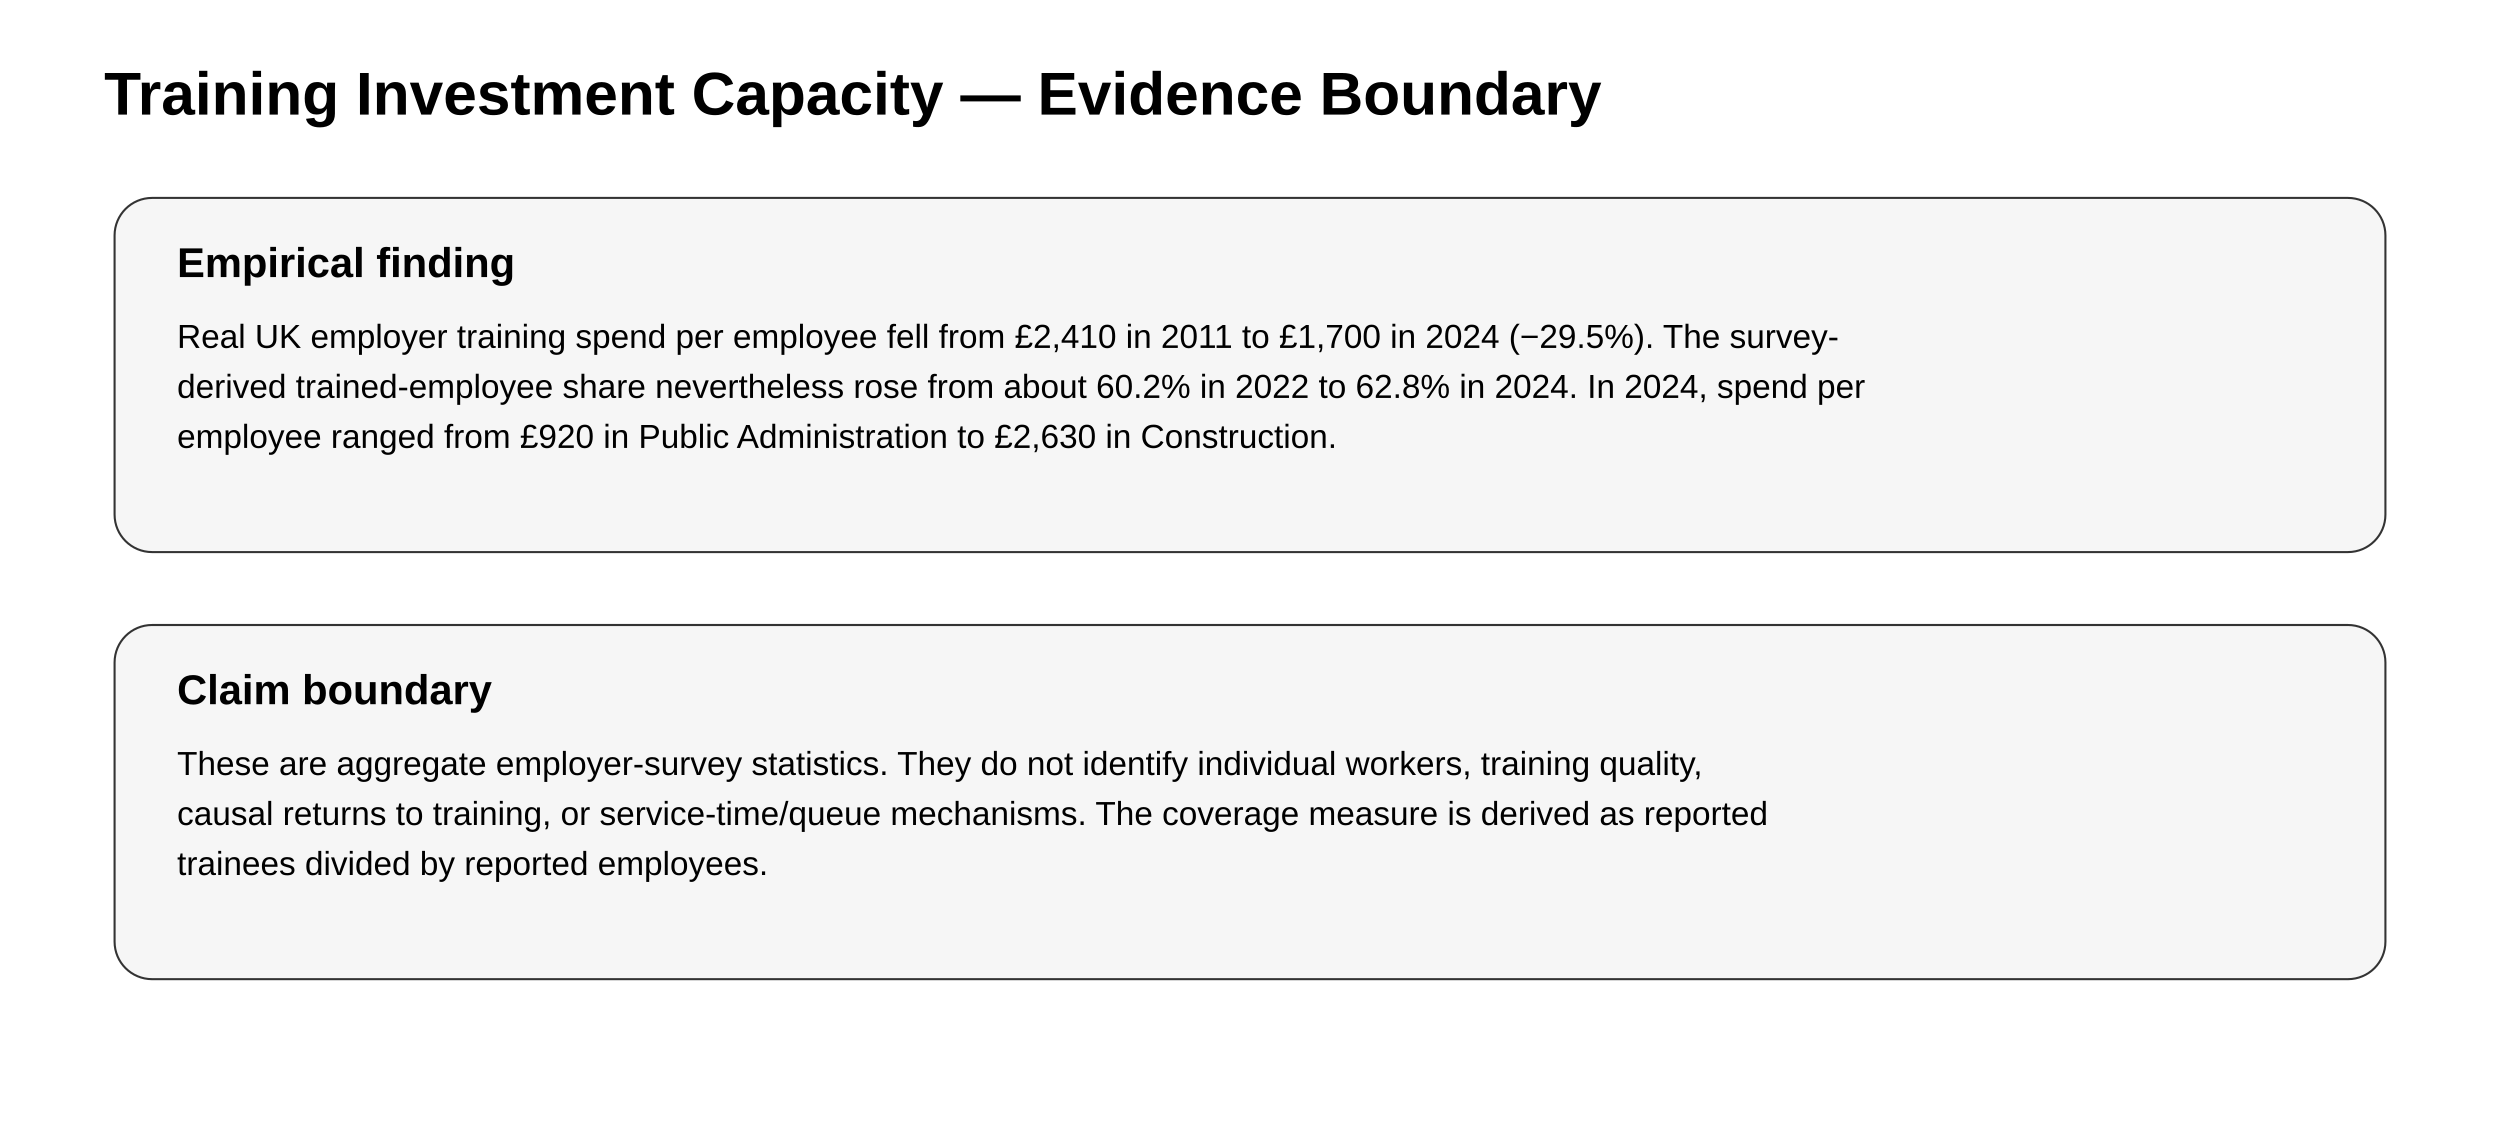
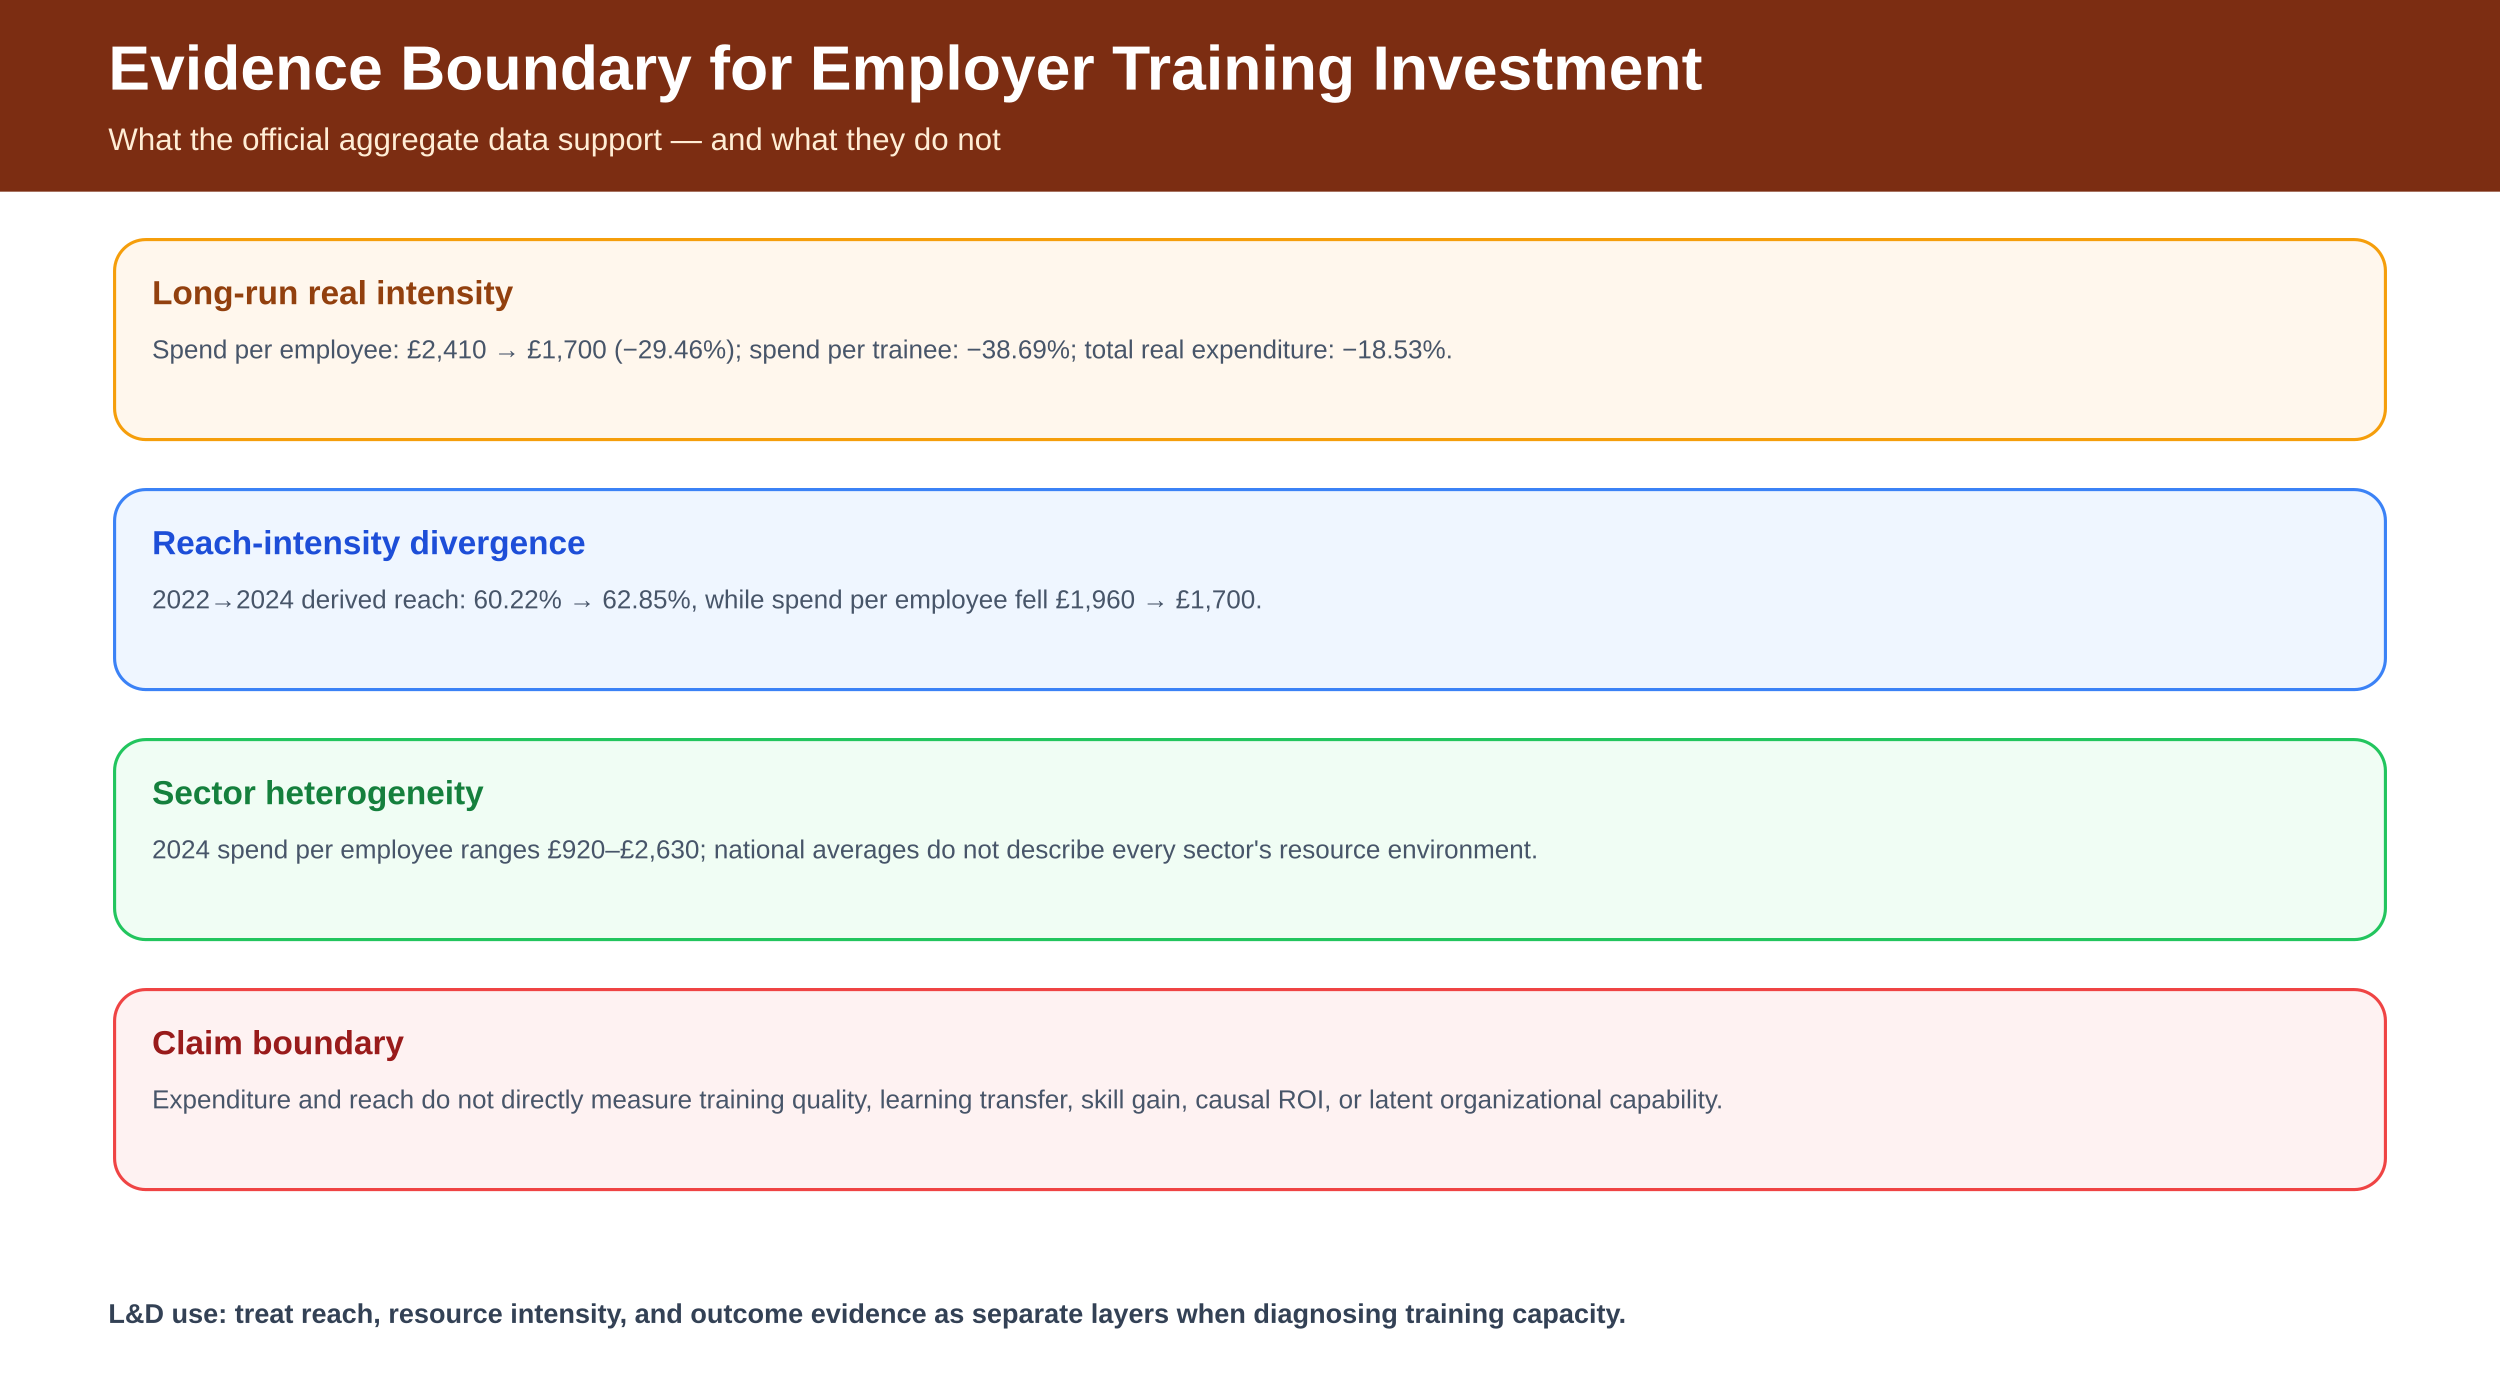
- <svg xmlns="http://www.w3.org/2000/svg" width="1200" height="540" viewBox="0 0 1200 540">
-   <rect width="100%" height="100%" fill="white" />
-   <text x="50" y="55" font-family="Arial" font-size="29" font-weight="700">Training Investment Capacity — Evidence Boundary</text>
-   <rect x="55" y="95" width="1090" height="170" rx="18" fill="#f6f6f6" stroke="#333" />
-   <text x="85" y="133" font-family="Arial" font-size="20" font-weight="700">Empirical finding</text>
-   <text x="85" y="167" font-family="Arial" font-size="16">Real UK employer training spend per employee fell from £2,410 in 2011 to £1,700 in 2024 (−29.5%). The survey-</text>
-   <text x="85" y="191" font-family="Arial" font-size="16">derived trained-employee share nevertheless rose from about 60.2% in 2022 to 62.8% in 2024. In 2024, spend per</text>
-   <text x="85" y="215" font-family="Arial" font-size="16">employee ranged from £920 in Public Administration to £2,630 in Construction.</text>
-   <rect x="55" y="300" width="1090" height="170" rx="18" fill="#f6f6f6" stroke="#333" />
-   <text x="85" y="338" font-family="Arial" font-size="20" font-weight="700">Claim boundary</text>
-   <text x="85" y="372" font-family="Arial" font-size="16">These are aggregate employer-survey statistics. They do not identify individual workers, training quality,</text>
-   <text x="85" y="396" font-family="Arial" font-size="16">causal returns to training, or service-time/queue mechanisms. The coverage measure is derived as reported</text>
-   <text x="85" y="420" font-family="Arial" font-size="16">trainees divided by reported employees.</text>
+ <svg xmlns="http://www.w3.org/2000/svg" width="1200" height="660" viewBox="0 0 1200 660">
+   <rect width="100%" height="100%" fill="#ffffff" />
+   <rect width="1200" height="92" fill="#7c2d12" />
+   <text x="52" y="43" font-family="Arial, Helvetica, sans-serif" font-size="30" font-weight="700" text-anchor="start" fill="#ffffff">Evidence Boundary for Employer Training Investment</text>
+   <text x="52" y="72" font-family="Arial, Helvetica, sans-serif" font-size="15" font-weight="400" text-anchor="start" fill="#ffedd5">What the official aggregate data support — and what they do not</text>
+   <rect x="55" y="115" width="1090" height="96" rx="15" fill="#fff7ed" stroke="#f59e0b" stroke-width="1.5" />
+   <text x="73" y="146" font-family="Arial, Helvetica, sans-serif" font-size="16" font-weight="700" text-anchor="start" fill="#92400e">Long-run real intensity</text>
+   <text x="73" y="172" font-family="Arial, Helvetica, sans-serif" font-size="12.5" font-weight="400" text-anchor="start" fill="#475569">Spend per employee: £2,410 → £1,700 (−29.46%); spend per trainee: −38.69%; total real expenditure: −18.53%.</text>
+   <rect x="55" y="235" width="1090" height="96" rx="15" fill="#eff6ff" stroke="#3b82f6" stroke-width="1.5" />
+   <text x="73" y="266" font-family="Arial, Helvetica, sans-serif" font-size="16" font-weight="700" text-anchor="start" fill="#1d4ed8">Reach-intensity divergence</text>
+   <text x="73" y="292" font-family="Arial, Helvetica, sans-serif" font-size="12.5" font-weight="400" text-anchor="start" fill="#475569">2022→2024 derived reach: 60.22% → 62.85%, while spend per employee fell £1,960 → £1,700.</text>
+   <rect x="55" y="355" width="1090" height="96" rx="15" fill="#f0fdf4" stroke="#22c55e" stroke-width="1.5" />
+   <text x="73" y="386" font-family="Arial, Helvetica, sans-serif" font-size="16" font-weight="700" text-anchor="start" fill="#15803d">Sector heterogeneity</text>
+   <text x="73" y="412" font-family="Arial, Helvetica, sans-serif" font-size="12.5" font-weight="400" text-anchor="start" fill="#475569">2024 spend per employee ranges £920–£2,630; national averages do not describe every sector's resource environment.</text>
+   <rect x="55" y="475" width="1090" height="96" rx="15" fill="#fef2f2" stroke="#ef4444" stroke-width="1.5" />
+   <text x="73" y="506" font-family="Arial, Helvetica, sans-serif" font-size="16" font-weight="700" text-anchor="start" fill="#991b1b">Claim boundary</text>
+   <text x="73" y="532" font-family="Arial, Helvetica, sans-serif" font-size="12.5" font-weight="400" text-anchor="start" fill="#475569">Expenditure and reach do not directly measure training quality, learning transfer, skill gain, causal ROI, or latent organizational capability.</text>
+   <text x="52" y="635" font-family="Arial, Helvetica, sans-serif" font-size="13" font-weight="700" text-anchor="start" fill="#334155">L&amp;D use: treat reach, resource intensity, and outcome evidence as separate layers when diagnosing training capacity.</text>
</svg>
